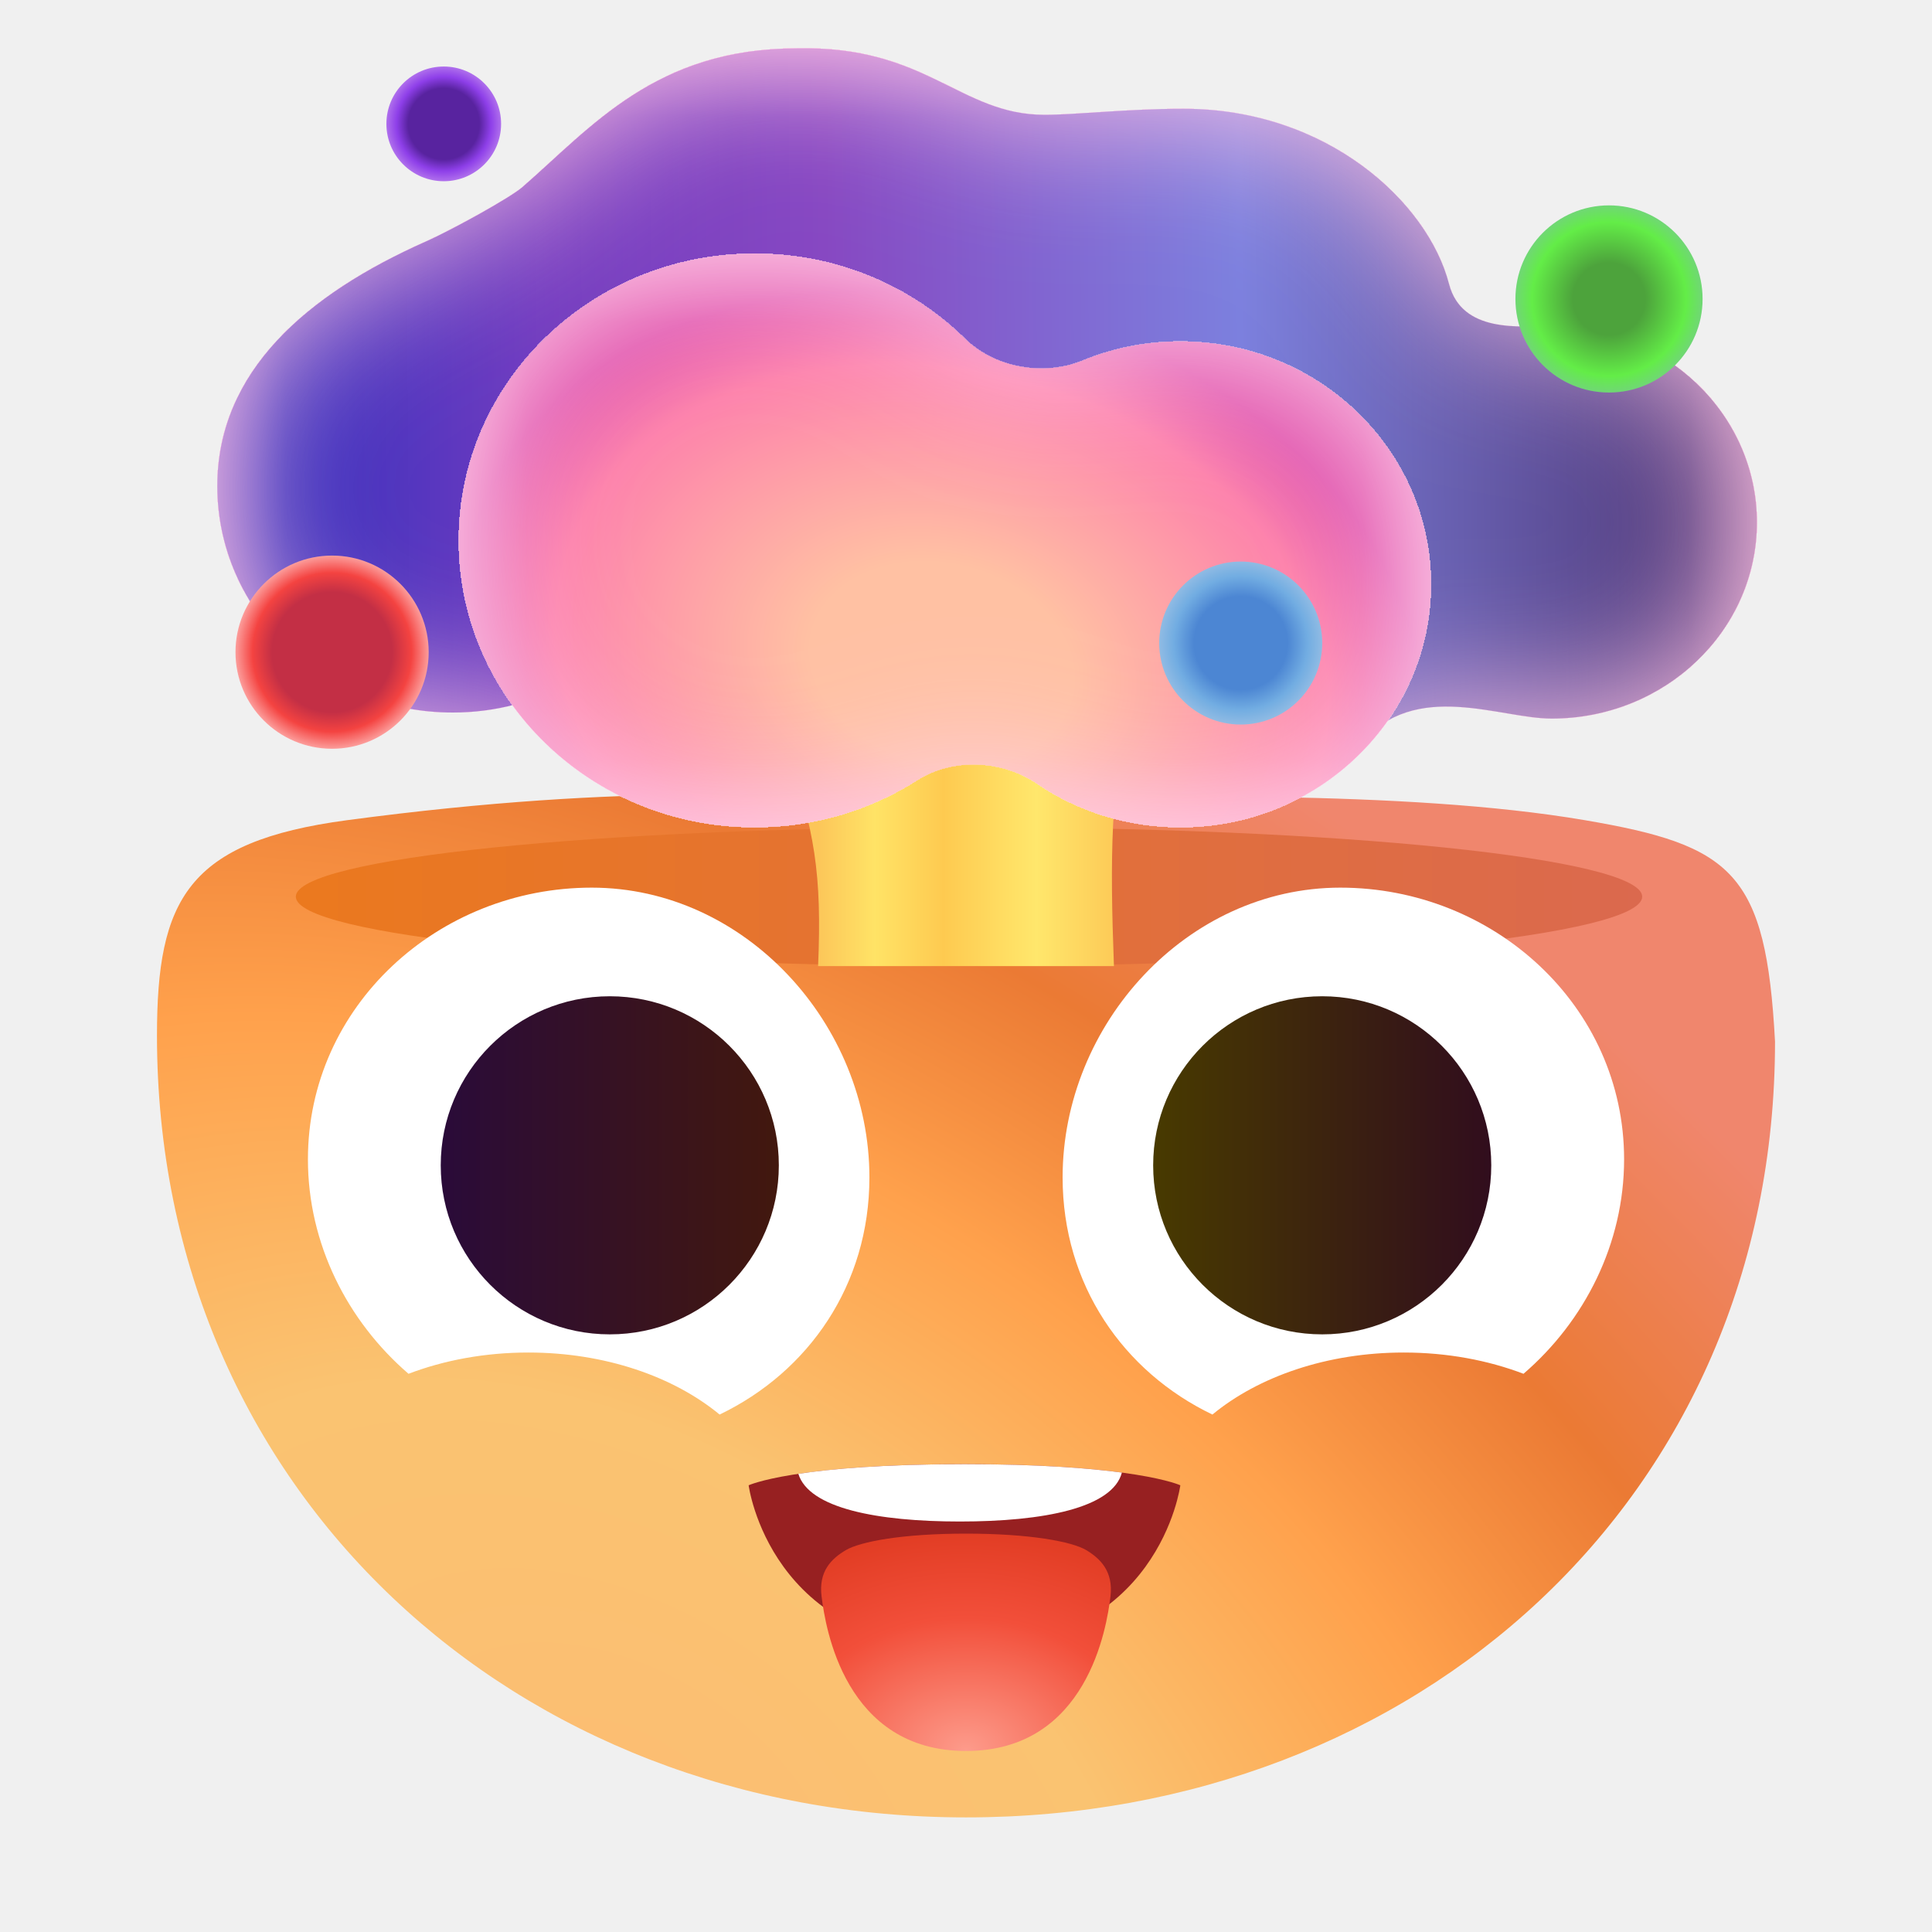
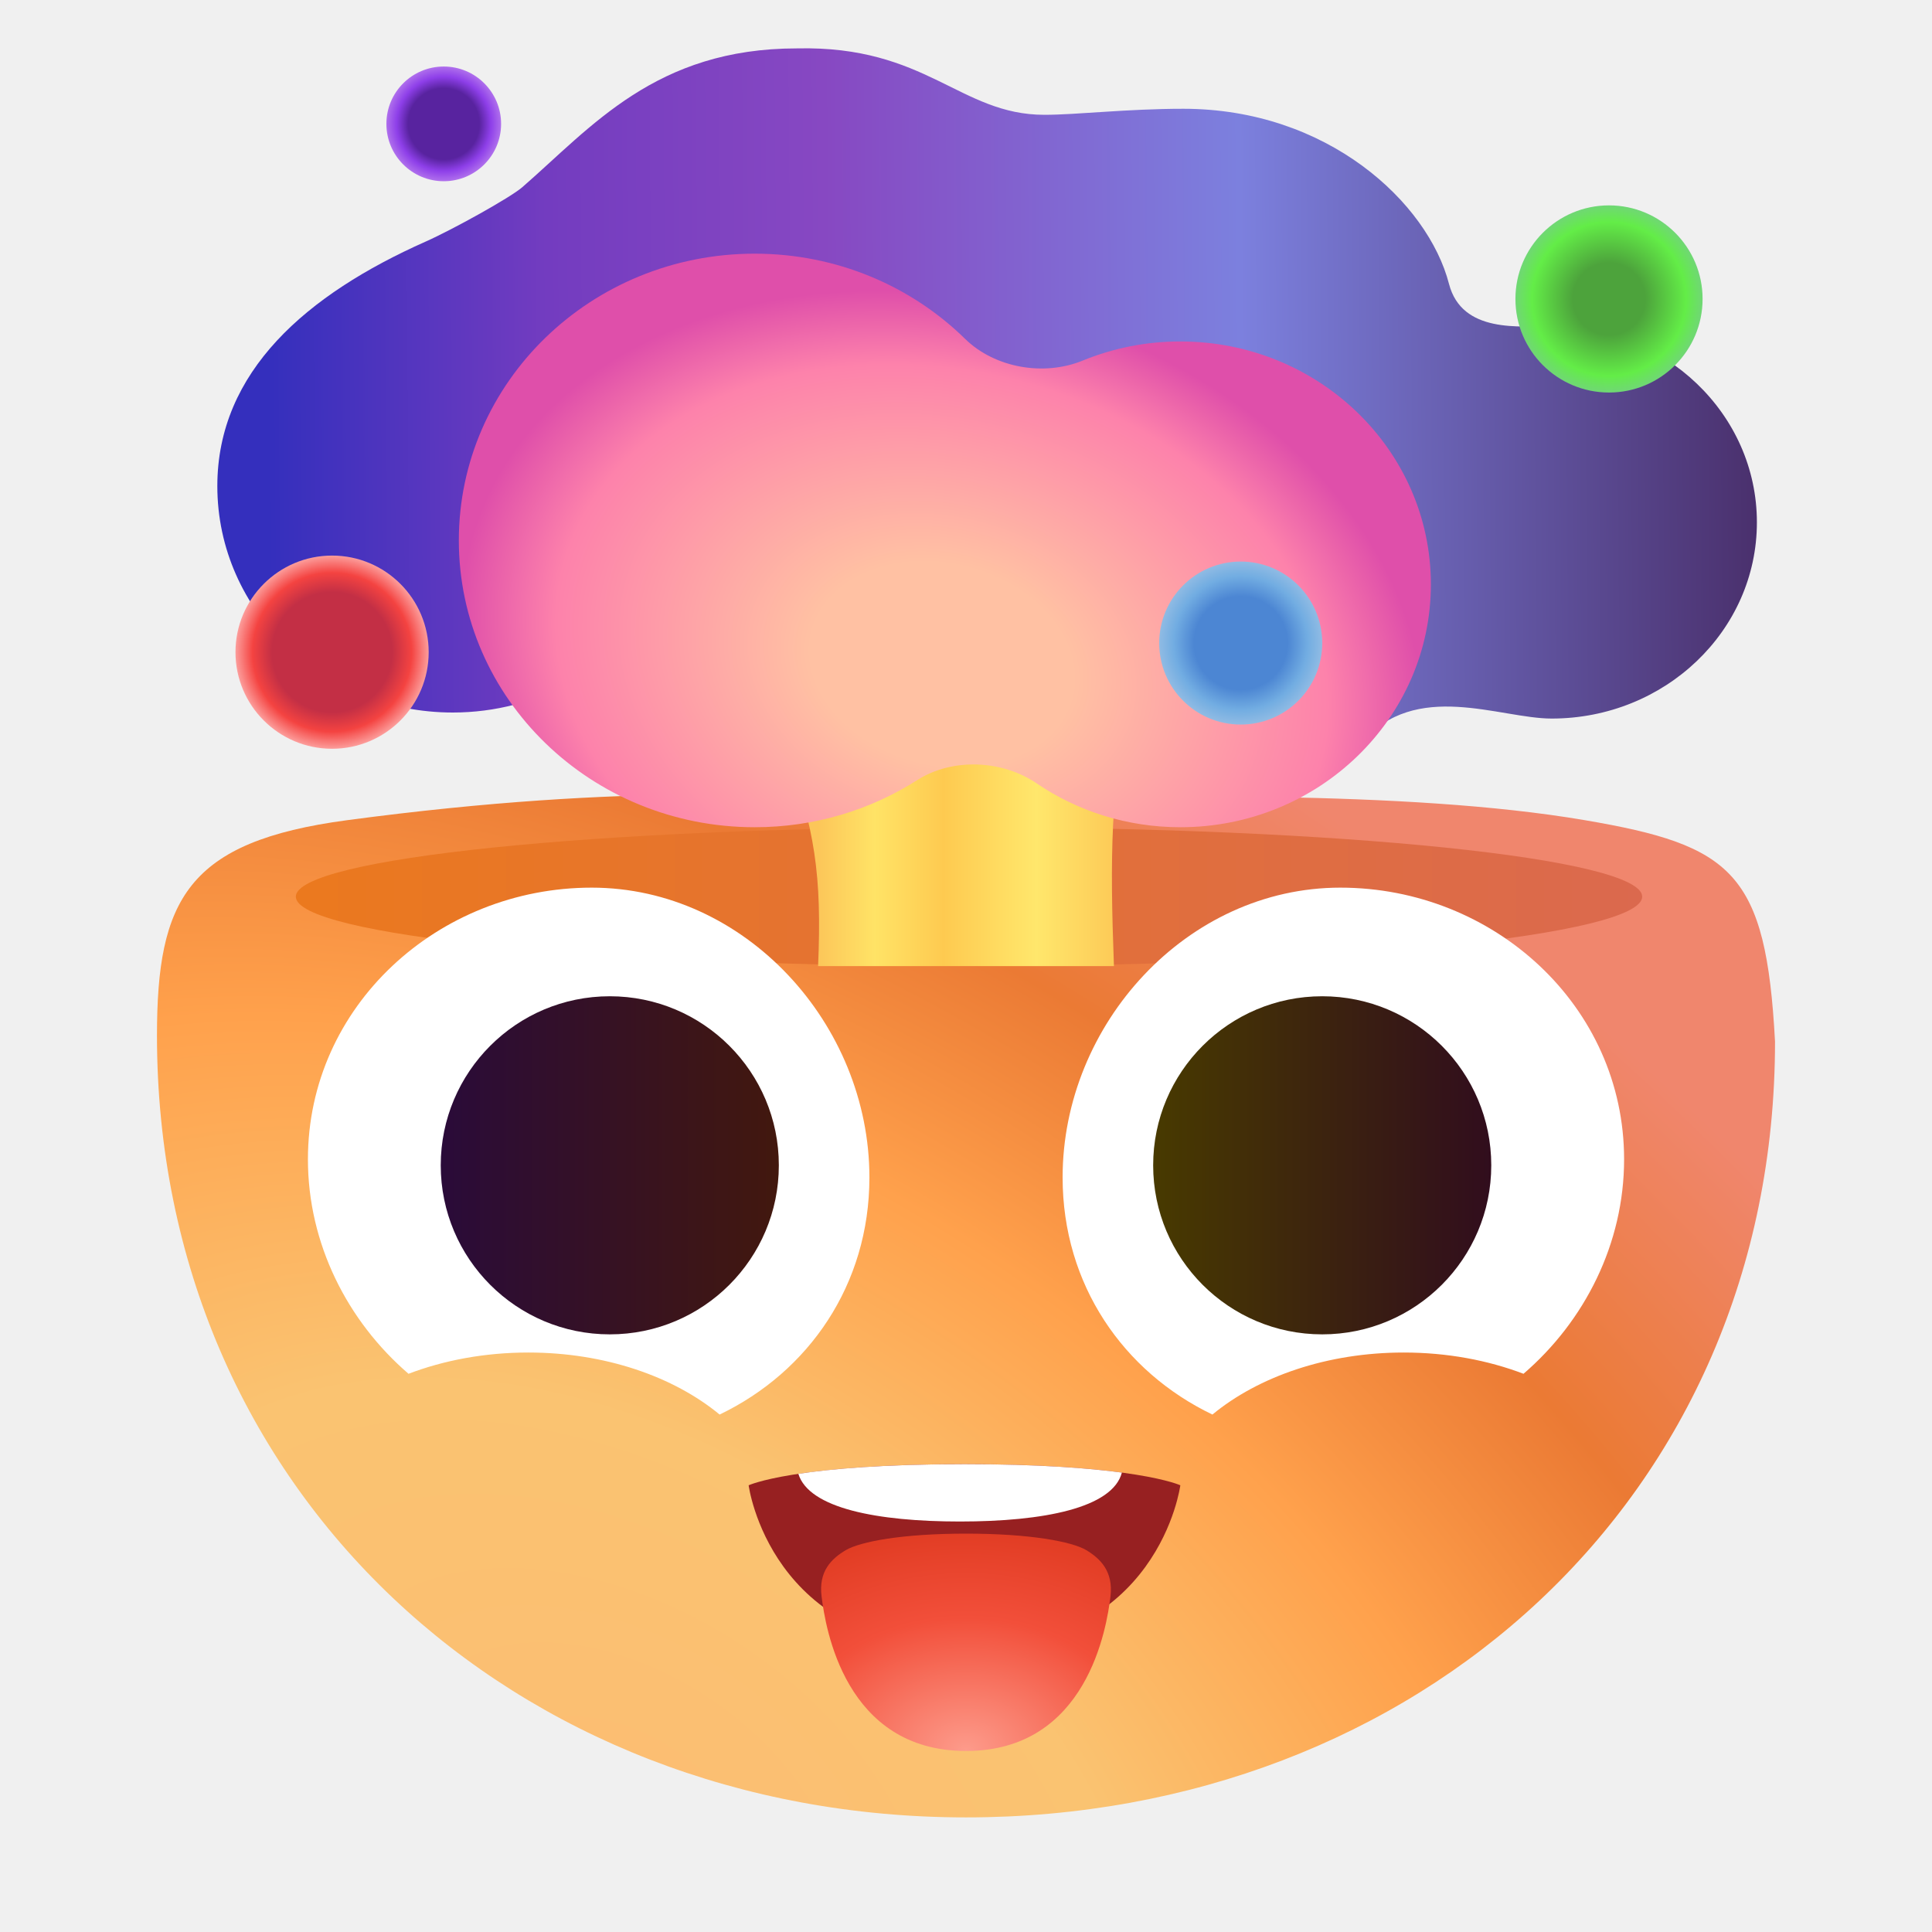
<svg xmlns="http://www.w3.org/2000/svg" height="1em" style="flex:none;line-height:1" viewBox="0 0 320 320" width="1em">
  <path d="M294 172.519c0 75.655-59.442 128.5-134 128.5-74.558 0-134-53.845-134-129.5 0-22.5 5-32.141 31.5-35.671 47.5-6.329 72.542-3.829 102.5-3.829 29.959 0 72.556-1.27 102.5 3.829 24.5 4.171 30 8.671 31.5 36.671z" fill="url(#lobe-icons-lobe-hub-0-_R_0_)" />
  <path d="M159.75 242.51c-28.25 0-35.75 3.5-35.75 3.5s3.5 27 35.75 27 35.75-27 35.75-27-7.5-3.5-35.75-3.5z" fill="#972021" />
  <path d="M271.999 148.517c0 6.351-49.92 11.5-111.5 11.5s-111.5-5.149-111.5-11.5c0-6.352 49.92-11.5 111.5-11.5s111.5 5.148 111.5 11.5z" fill="url(#lobe-icons-lobe-hub-1-_R_0_)" />
  <path d="M135.503 160.013c.633-14.972-.483-22.788-5.5-36.443 0 0 9.5-12.056 27-12.056s30 3.064 30 3.064c-3.028 16.793-3.182 26.921-2.5 45.435h-49z" fill="url(#lobe-icons-lobe-hub-2-_R_0_)" />
  <path d="M119.191 234.294c14.742-7.076 24.811-21.51 24.811-39.273 0-25.406-20.595-48-46-48s-47 19.594-47 45c0 13.983 6.542 26.812 16.662 35.521 5.893-2.245 12.652-3.521 19.838-3.521 12.705 0 24.077 3.989 31.689 10.273zM200.813 234.294c-14.742-7.076-24.811-21.51-24.811-39.273 0-25.406 20.595-48 46-48s47 19.594 47 45c0 13.983-6.543 26.812-16.662 35.521-5.893-2.245-12.652-3.521-19.838-3.521-12.705 0-24.077 3.989-31.689 10.273z" fill="#fff" />
  <path d="M101 221.012c15.464 0 28-12.536 28-28s-12.536-28-28-28-28 12.536-28 28 12.536 28 28 28z" fill="url(#lobe-icons-lobe-hub-3-_R_0_)" />
  <path d="M219 221.012c-15.464 0-28-12.536-28-28s12.536-28 28-28 28 12.536 28 28-12.536 28-28 28z" fill="url(#lobe-icons-lobe-hub-4-_R_0_)" />
-   <g filter="url(#lobe-icons-lobe-hub-5-_R_0_)">
+   <g>
    <path d="M172.997 19.016c-14.027 0-19.5-11.5-41-11-23.394 0-34 13-45.5 23-1.958 1.702-11.5 7-16 9-19.683 8.748-34.5 21.5-34.5 40.5 0 20.711 17.461 37.5 39 37.5 3.536 0 6.963-.453 10.22-1.301 8.7 10.539 22.179 16.658 37.28 17.301 23.5 1 31-15.25 44.5-8.5 9.259 4.629 13.83 8.5 28.5 8.5 17.108 0 25.057-5.233 30-11 9-10.5 22.879-4 31.5-4 18.778 0 34-14.551 34-32.5 0-17.95-15.222-32.5-34-32.5-5.15 0-14.856 1.27-17-7-3.5-13.5-20.148-29-44-29-9.318 0-17.691 1-23 1z" fill="url(#lobe-icons-lobe-hub-6-_R_0_)" />
  </g>
  <path d="M82.998 20.517a9.5 9.5 0 11-19 0 9.5 9.5 0 0119 0z" fill="url(#lobe-icons-lobe-hub-7-_R_0_)" />
  <path d="M71.002 108.021c0 8.836-7.163 16-16 16s-16-7.164-16-16c0-8.837 7.163-16 16-16s16 7.163 16 16z" fill="url(#lobe-icons-lobe-hub-8-_R_0_)" />
  <path d="M282.002 49.516c0 8.56-6.94 15.5-15.5 15.5-8.56 0-15.5-6.94-15.5-15.5 0-8.56 6.94-15.5 15.5-15.5 8.56 0 15.5 6.94 15.5 15.5z" fill="url(#lobe-icons-lobe-hub-9-_R_0_)" />
  <path d="M132.232 244.111c5.483-.823 14.191-1.601 27.515-1.601 12.212 0 20.546.654 26.073 1.396-1.542 5.861-12.963 8.104-26.823 8.104-13.698 0-25.013-2.191-26.765-7.899z" fill="#fff" />
  <path d="M160.006 290.016c20.099 0 23.305-20.488 23.927-25.61.478-4.146-1.675-6.244-4.02-7.659-2.345-1.414-9.379-2.731-19.907-2.731-10.527 0-17.514 1.317-19.906 2.731-2.393 1.415-4.546 3.513-4.02 7.659.622 5.122 3.828 25.61 23.926 25.61z" fill="url(#lobe-icons-lobe-hub-10-_R_0_)" />
-   <g filter="url(#lobe-icons-lobe-hub-11-_R_0_)">
+   <g>
    <path d="M171.694 129.744c-5.721-3.89-13.954-4.248-19.786-.526-7.724 4.929-16.971 7.798-26.91 7.798-27.062 0-49-21.267-49-47.5 0-26.234 21.938-47.5 49-47.5 13.628 0 25.956 5.392 34.838 14.097 4.948 4.85 13.088 6.24 19.498 3.609a42.502 42.502 0 0116.164-3.166c22.92 0 41.5 18.012 41.5 40.23 0 22.218-18.58 40.23-41.5 40.23-8.856 0-17.065-2.69-23.804-7.272z" fill="url(#lobe-icons-lobe-hub-12-_R_0_)" />
  </g>
  <path d="M219.002 106.51c0 7.456-6.044 13.5-13.5 13.5s-13.5-6.044-13.5-13.5 6.044-13.5 13.5-13.5 13.5 6.044 13.5 13.5z" fill="url(#lobe-icons-lobe-hub-13-_R_0_)" />
  <defs>
    <radialGradient cx="0" cy="0" gradientTransform="rotate(-57.041 328.447 55.73) scale(238.957 377.848)" gradientUnits="userSpaceOnUse" id="lobe-icons-lobe-hub-0-_R_0_" r="1">
      <stop stop-color="#FCBD72" />
      <stop offset=".255" stop-color="#FAC371" />
      <stop offset=".465" stop-color="#FFA14C" />
      <stop offset=".64" stop-color="#EB7A34" />
      <stop offset=".845" stop-color="#F0866D" />
    </radialGradient>
    <radialGradient cx="0" cy="0" gradientTransform="rotate(90 26.49 47.007) scale(9.5)" gradientUnits="userSpaceOnUse" id="lobe-icons-lobe-hub-7-_R_0_" r="1">
      <stop offset=".62" stop-color="#58239F" />
      <stop offset=".822" stop-color="#8E3FE9" />
      <stop offset="1" stop-color="#AF6FEC" />
    </radialGradient>
    <radialGradient cx="0" cy="0" gradientTransform="matrix(0 16 -16 0 55.002 108.021)" gradientUnits="userSpaceOnUse" id="lobe-icons-lobe-hub-8-_R_0_" r="1">
      <stop offset=".62" stop-color="#C32F45" />
      <stop offset=".822" stop-color="#F44341" />
      <stop offset="1" stop-color="#FC9D9B" />
    </radialGradient>
    <radialGradient cx="0" cy="0" gradientTransform="matrix(0 15.5 -15.5 0 266.502 49.516)" gradientUnits="userSpaceOnUse" id="lobe-icons-lobe-hub-9-_R_0_" r="1">
      <stop offset=".385" stop-color="#4DA33C" />
      <stop offset=".822" stop-color="#63ED47" />
      <stop offset="1" stop-color="#70D775" />
    </radialGradient>
    <radialGradient cx="0" cy="0" gradientTransform="matrix(0 -44 58.6667 0 160 290)" gradientUnits="userSpaceOnUse" id="lobe-icons-lobe-hub-10-_R_0_" r="1">
      <stop stop-color="#FD9B8B" />
      <stop offset=".5" stop-color="#F24F3A" />
      <stop offset="1" stop-color="#D93318" />
    </radialGradient>
    <radialGradient cx="0" cy="0" gradientTransform="matrix(15.5 -61.50002 82.33886 20.75208 156 110)" gradientUnits="userSpaceOnUse" id="lobe-icons-lobe-hub-12-_R_0_" r="1">
      <stop offset=".26" stop-color="#FFC1A3" />
      <stop offset=".764" stop-color="#FD82AB" />
      <stop offset=".952" stop-color="#DF4FAA" />
    </radialGradient>
    <radialGradient cx="0" cy="0" gradientTransform="rotate(90 49.496 156.006) scale(13.5)" gradientUnits="userSpaceOnUse" id="lobe-icons-lobe-hub-13-_R_0_" r="1">
      <stop offset=".572" stop-color="#4C86D3" />
      <stop offset=".822" stop-color="#72ADE2" />
      <stop offset="1" stop-color="#90BBE3" />
    </radialGradient>
    <linearGradient gradientUnits="userSpaceOnUse" id="lobe-icons-lobe-hub-1-_R_0_" x1="48.999" x2="271.999" y1="148.517" y2="148.517">
      <stop stop-color="#EB791E" />
      <stop offset="1" stop-color="#DB694E" />
    </linearGradient>
    <linearGradient gradientUnits="userSpaceOnUse" id="lobe-icons-lobe-hub-2-_R_0_" x1="135.5" x2="187" y1="147.5" y2="147.5">
      <stop stop-color="#FCC659" />
      <stop offset=".183" stop-color="#FFE366" />
      <stop offset=".404" stop-color="#FECA50" />
      <stop offset=".702" stop-color="#FFE76C" />
      <stop offset="1" stop-color="#FCC553" />
    </linearGradient>
    <linearGradient gradientUnits="userSpaceOnUse" id="lobe-icons-lobe-hub-3-_R_0_" x1="73" x2="247" y1="193.012" y2="193.012">
      <stop stop-color="#2A0B39" />
      <stop offset=".322" stop-color="#42180E" />
      <stop offset=".678" stop-color="#483A00" />
      <stop offset="1" stop-color="#310D1D" />
    </linearGradient>
    <linearGradient gradientUnits="userSpaceOnUse" id="lobe-icons-lobe-hub-4-_R_0_" x1="73" x2="247" y1="193.012" y2="193.012">
      <stop stop-color="#2A0B39" />
      <stop offset=".322" stop-color="#42180E" />
      <stop offset=".678" stop-color="#483A00" />
      <stop offset="1" stop-color="#310D1D" />
    </linearGradient>
    <linearGradient gradientUnits="userSpaceOnUse" id="lobe-icons-lobe-hub-6-_R_0_" x1="44.5" x2="291" y1="84" y2="82">
      <stop stop-color="#342FBD" />
      <stop offset=".188" stop-color="#733CC0" />
      <stop offset=".375" stop-color="#8748C2" />
      <stop offset=".654" stop-color="#7C80DE" />
      <stop offset="1" stop-color="#4A306D" />
    </linearGradient>
-     <filter color-interpolation-filters="sRGB" filterUnits="userSpaceOnUse" height="126.061" id="lobe-icons-lobe-hub-5-_R_0_" width="255" x="35.997" y="8">
-       <feFlood flood-opacity="0" result="BackgroundImageFix" />
-       <feBlend in="SourceGraphic" in2="BackgroundImageFix" result="shape" />
-       <feColorMatrix in="SourceAlpha" result="hardAlpha" values="0 0 0 0 0 0 0 0 0 0 0 0 0 0 0 0 0 0 127 0" />
-       <feOffset />
-       <feGaussianBlur stdDeviation="12" />
-       <feComposite in2="hardAlpha" k2="-1" k3="1" operator="arithmetic" />
-       <feColorMatrix values="0 0 0 0 1 0 0 0 0 0.765 0 0 0 0 0.897 0 0 0 1 0" />
-       <feBlend in2="shape" result="effect1_innerShadow_1562_736" />
-     </filter>
-     <filter color-interpolation-filters="sRGB" filterUnits="userSpaceOnUse" height="95" id="lobe-icons-lobe-hub-11-_R_0_" width="161" x="75.998" y="42.016">
-       <feFlood flood-opacity="0" result="BackgroundImageFix" />
-       <feBlend in="SourceGraphic" in2="BackgroundImageFix" result="shape" />
-       <feColorMatrix in="SourceAlpha" result="hardAlpha" values="0 0 0 0 0 0 0 0 0 0 0 0 0 0 0 0 0 0 127 0" />
-       <feOffset />
-       <feGaussianBlur stdDeviation="12" />
-       <feComposite in2="hardAlpha" k2="-1" k3="1" operator="arithmetic" />
-       <feColorMatrix values="0 0 0 0 1 0 0 0 0 0.825 0 0 0 0 0.923 0 0 0 1 0" />
-       <feBlend in2="shape" result="effect1_innerShadow_1562_736" />
-     </filter>
  </defs>
</svg>
